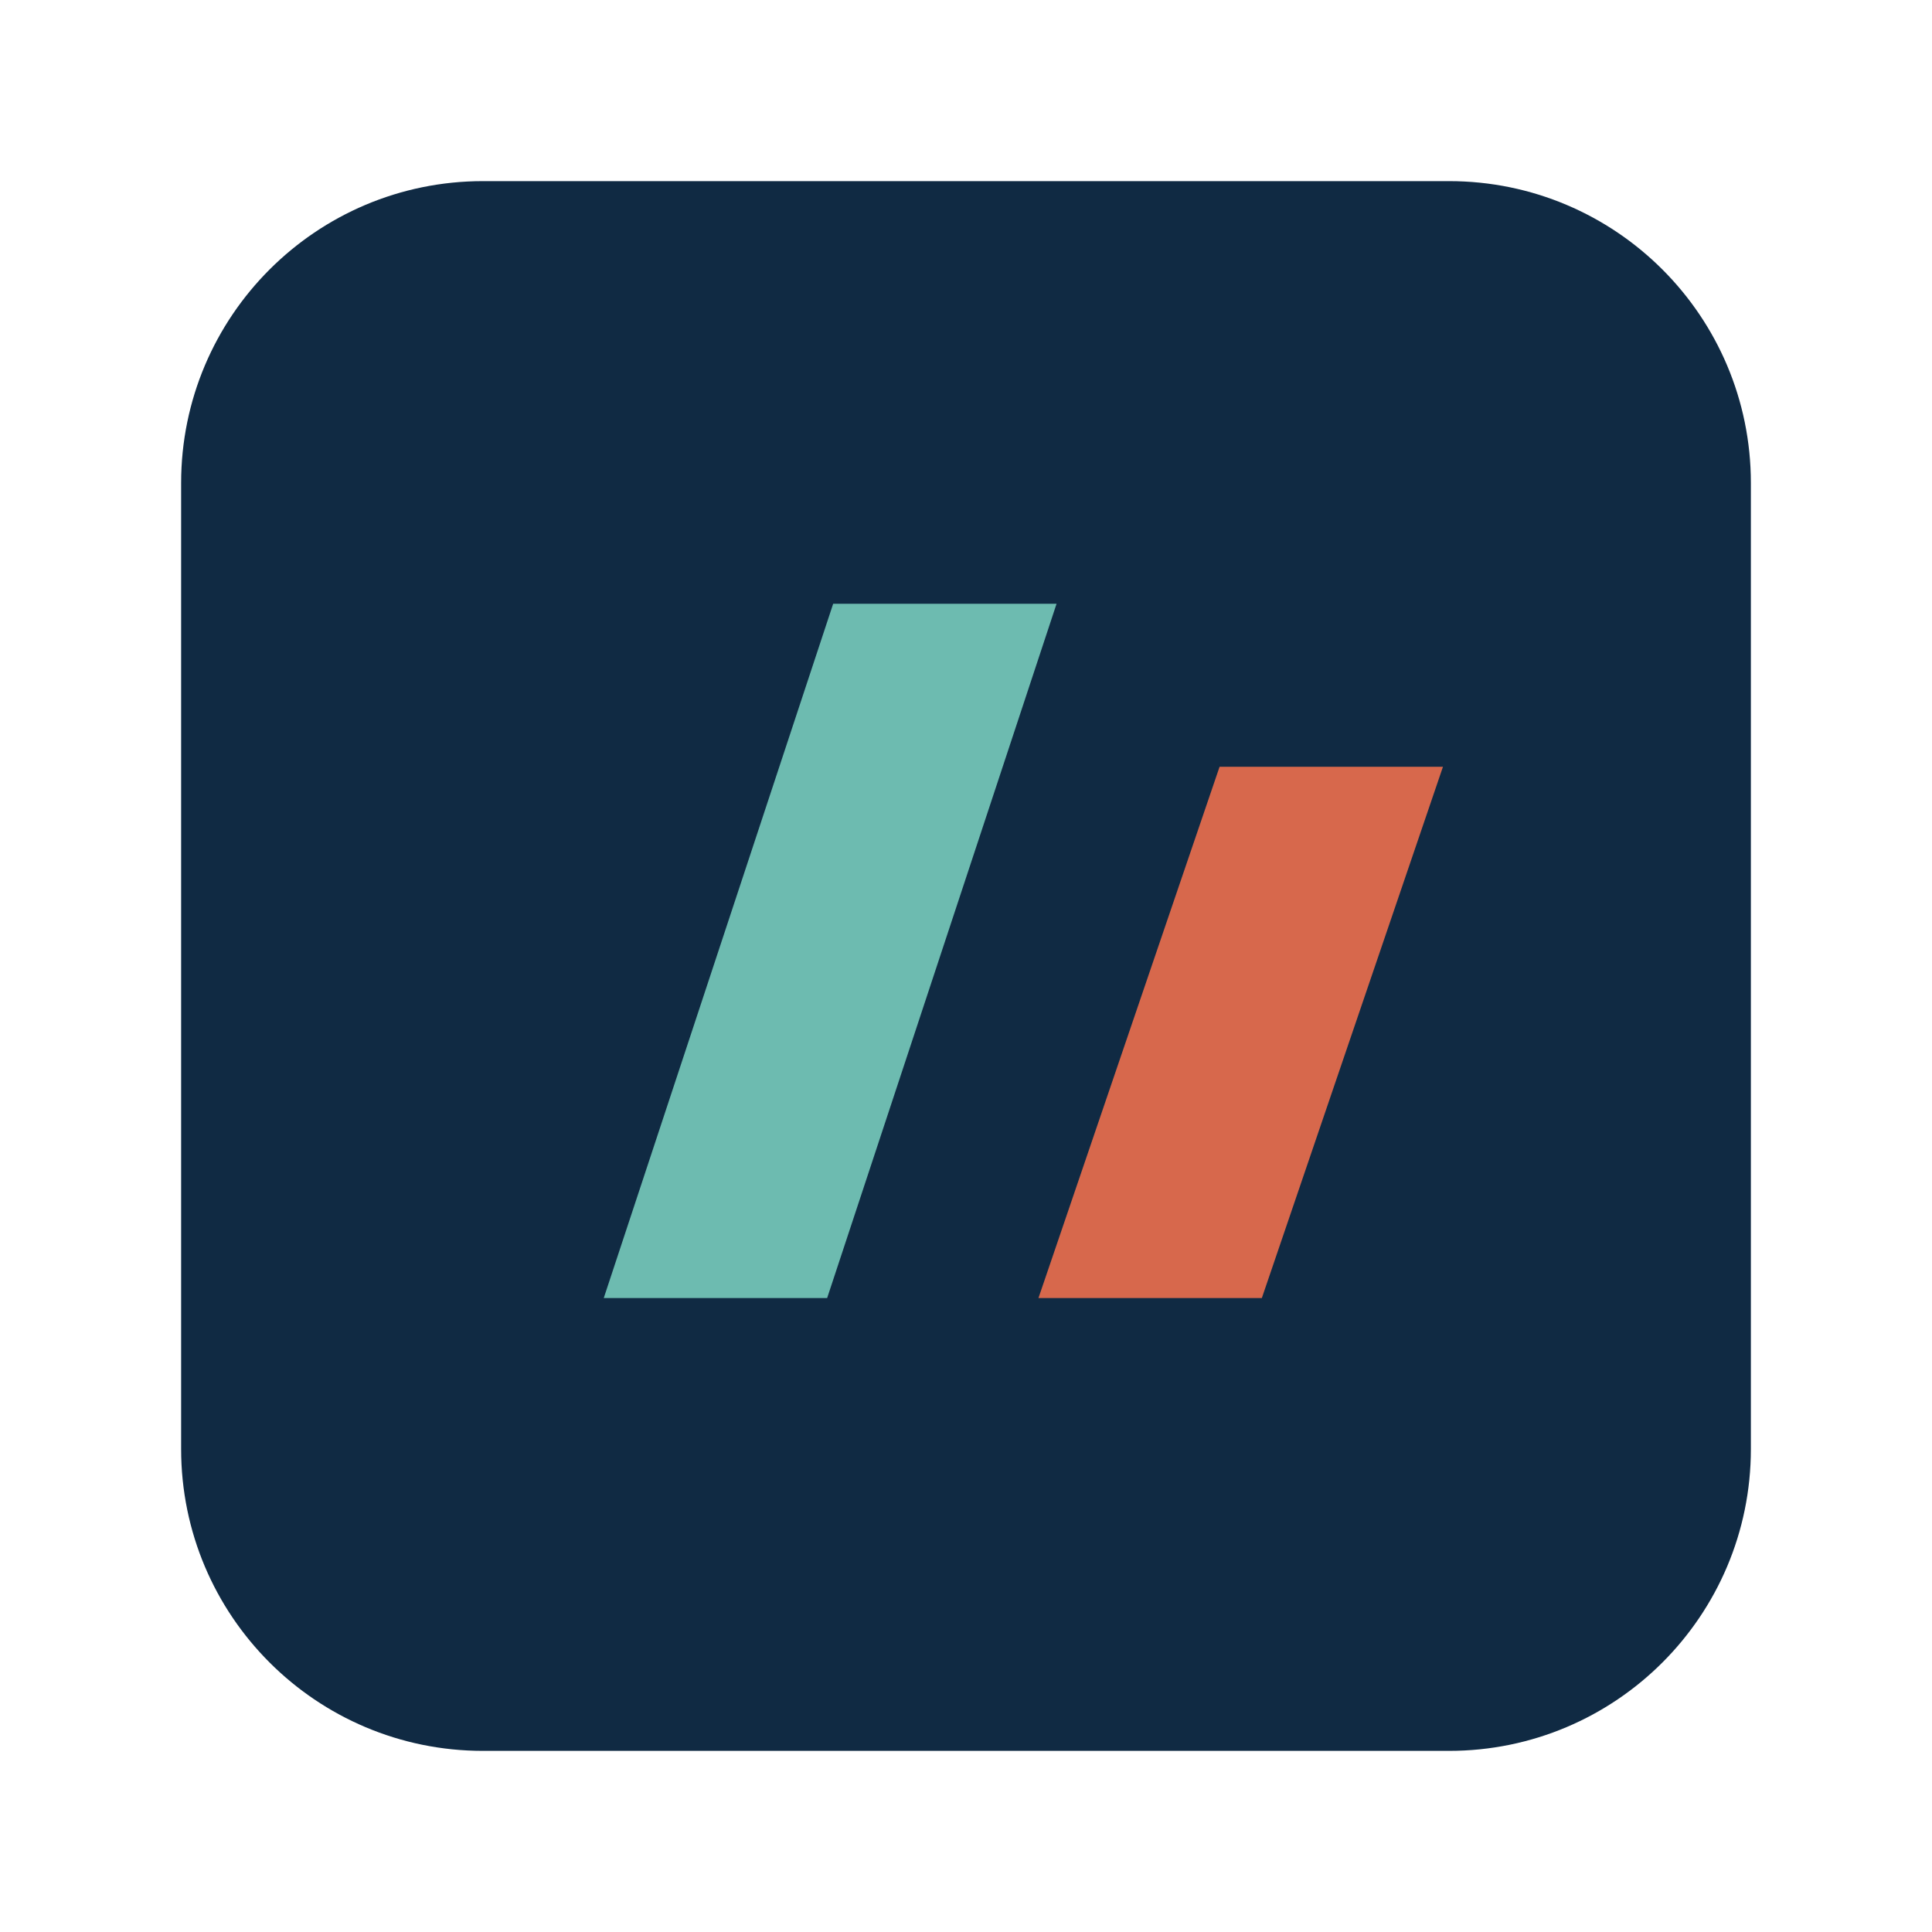
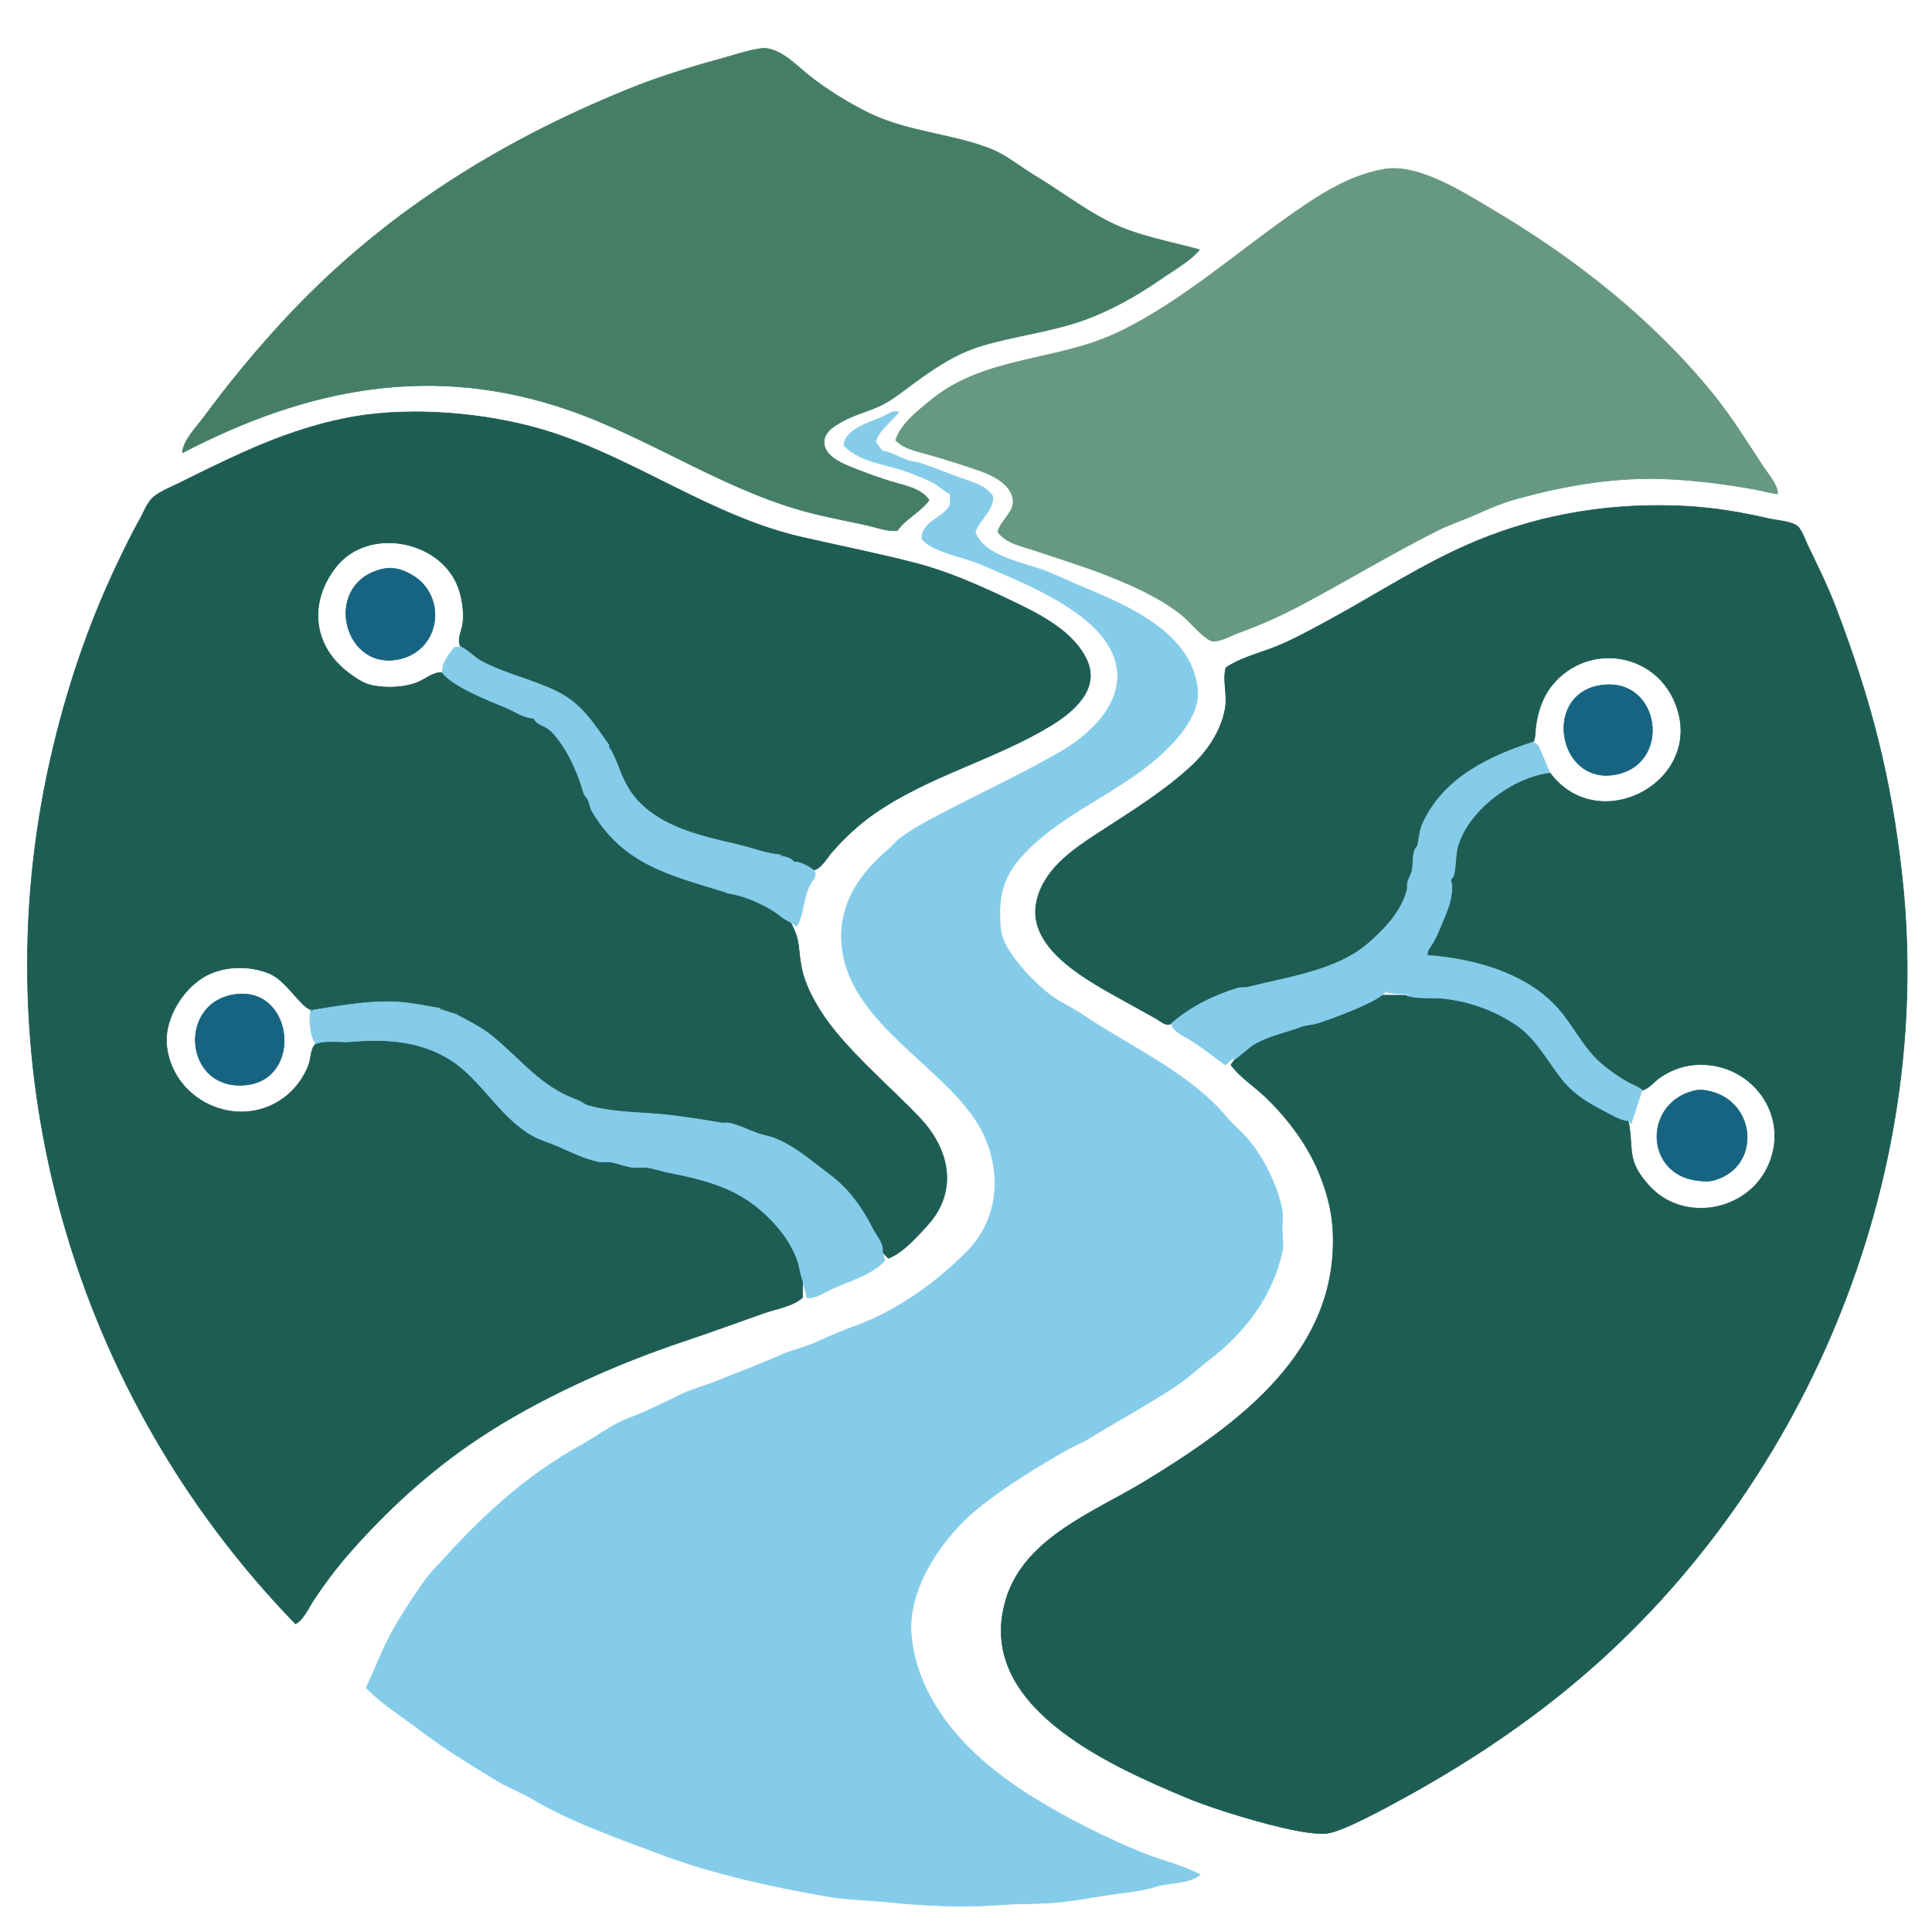
- <svg xmlns="http://www.w3.org/2000/svg" viewBox="0 0 32 32">
-   <rect x="3" y="3" width="26" height="26" rx="5" fill="#102a43" />
-   <path d="M10 21.5 13.8 10h3.7l-3.8 11.5z" fill="#6dbbb0" />
-   <path d="m17.2 21.5 3-8.8h3.7l-3 8.8z" fill="#d7684c" />
+ <svg xmlns="http://www.w3.org/2000/svg" viewBox="0 0 755 755" width="755" height="755">
+   <path d="M317.86 340.04C315.7 338.42 312.9 336.82 310.27 336.82C309.04 335.41 307.45 334.97 305.45 334.56C305.45 334.44 305.45 334.32 305.45 334.2C305.73 334.15 306.02 334.11 306.3 334.06C306.02 334.11 305.73 334.15 305.45 334.2C305.32 334.15 305.19 334.11 305.06 334.07C299.34 333.62 293.48 331.27 287.9 329.98C272.75 326.45 254.47 322.59 245.5 307.99C242.47 303.07 241.21 297.28 238.25 292.35C238.2 292.03 238.15 291.71 238.1 291.39C232.03 282.87 227.49 275.09 217.47 270.17C208.13 265.59 197.53 263.38 188.31 258.51C185.39 256.97 182.95 254.13 180.02 252.74C178.49 249.69 180.4 246.97 180.84 243.74C181.36 239.8 180.78 235.3 179.72 231.5C174.04 211.2 144 205.01 131.1 221.78C120.43 235.65 122.22 252.59 136.44 263.12C139.31 265.25 142.31 267.32 145.89 267.96C151.25 268.93 157.86 268.74 162.96 266.74C166.47 265.36 169.01 262.63 172.9 262.8C176.5 268.06 191.67 274.07 197.71 276.52C201.25 277.96 204.81 280.67 208.57 280.63C209.87 283.29 212.52 283.39 214.6 285.05C216.94 286.91 219.92 291.2 221.46 293.89C224.36 298.94 226.57 304.52 228.11 309.92C228.44 311.06 229.54 311.77 229.94 312.82C230.51 314.27 230.61 315.7 231.47 317.15C243.67 337.91 262.16 342.03 283.1 348.48C283.39 348.63 283.69 348.78 283.98 348.93C290.11 349.77 296.88 352.63 302.16 355.91C304.43 357.32 306.37 359.32 308.81 360.26C312.92 367.53 311.68 370.3 313.22 378.14C314.38 384.08 317.33 389.75 320.51 394.87C329.49 409.32 347.65 424.39 359.63 437.06C368.77 446.71 373.6 460.09 366.86 472.65C365.01 476.11 362.26 479.13 359.56 481.96C356.02 485.66 351.98 489.83 347.16 491.73C346.4 490.94 345.63 490.14 344.86 489.35C345.3 485.9 342.36 482.87 340.95 480.06C336.86 471.92 331.59 464.57 324.08 458.97C317.25 453.88 311.32 448.53 303.37 445.08C301.07 444.08 298.5 443.75 296.32 442.99C292.77 441.74 289.05 439.81 285.13 438.93C284.01 438.67 282.83 439.02 281.79 438.83C275.7 437.68 269.34 436.8 263.04 435.97C251.87 434.49 240.23 435.14 229.44 431.94C228.4 431.64 227.09 430.47 225.87 430.03C211.42 424.85 204.12 414.69 192.72 405.22C188.21 401.48 183.2 399.06 178.11 396.36C178.15 396.17 178.19 395.97 178.24 395.78C178.19 395.97 178.15 396.17 178.11 396.36C176.2 395.76 174.29 395.16 172.37 394.55C172.37 394.43 172.37 394.31 172.37 394.18C172.7 394.14 173.03 394.09 173.36 394.05C173.03 394.09 172.7 394.14 172.37 394.18C172.24 394.14 172.11 394.1 171.98 394.06C167.75 393.37 163.55 392.44 158.93 391.9C146.7 390.46 133.99 392.89 122.04 394.79C121.81 394.7 121.58 394.62 121.35 394.53C117.01 392.98 111.88 382.95 104.89 380.25C97.91 377.56 89.67 377.41 82.68 380.27C72.32 384.49 63.82 397.83 65.16 408.95C67.85 431.32 94.9 442.61 112.43 427.86C115.92 424.92 119.13 420.39 120.65 416.07C121.59 413.43 121.36 409.57 123.53 407.8C127.44 406.31 133.06 407.45 137.55 407.04C151.01 405.81 164.84 406.86 176.45 414.42C188.33 422.17 195.37 436.59 208.09 443.77C210.68 445.23 213.36 446.04 216.03 447.1C222.11 449.52 227.49 452.65 234.11 453.97C235.64 454.28 237.36 453.85 238.78 454.11C241.18 454.54 243.91 455.6 246.5 456.09C248.54 456.48 250.67 455.97 252.57 456.2C255.16 456.51 258.23 457.59 260.97 458.13C278.49 461.59 291.45 465.2 303.64 479.2C307.06 483.13 309.92 487.73 311.62 492.47C312.57 495.09 312.71 498.02 313.78 500.58C313.71 502.76 313.64 504.94 313.56 507.13C309.8 510.5 303.06 511.53 298.35 513.2C287.81 516.94 277.33 520.76 266.72 524.31C240.1 533.22 210.2 546.62 186.79 562.26C167.66 575.04 151.26 590.08 136.13 607.36C131.28 612.9 126.85 618.9 122.74 625C120.69 628.04 118.7 632.89 115.49 634.59C28.87 545.36 -7.83 418.28 19.72 296.64C25.66 270.41 34.15 244.85 45.74 220.51C48.6 214.5 51.48 208.5 54.76 202.7C56.29 199.99 57.59 196.17 60.06 194.18C62.99 191.82 67.05 190.29 70.4 188.61C78.59 184.51 86.74 180.54 95.09 176.77C109.94 170.05 126.81 164.25 143.07 162.13C166.06 159.12 194.06 161.98 216.01 169.15C249.44 180.09 278.72 201.96 313.18 209.89C328.14 213.33 343.24 216.28 358.09 220.15C370.83 223.48 383.23 229.05 395.09 234.7C405.87 239.84 419.7 246.61 424.84 258.2C429.84 269.44 419.28 278.3 410.74 283.5C388.71 296.91 363.05 303.09 341.71 317.92C335.5 322.24 330.06 327.36 325.09 333.01C323.04 335.34 320.91 339.51 317.86 340.04ZM482.73 413.81C485.51 411.85 487.95 409.21 491 407.54C496.46 404.55 502.82 403.36 508.5 401.18C510.39 400.46 512.72 400.48 514.68 399.88C519.99 398.27 536.06 392.22 539.88 388.92C543.09 388.93 546.31 388.94 549.53 388.95C553.55 390.44 559.41 389.68 563.79 390.14C574.25 391.23 583.86 394.69 592.61 400.57C600.44 405.84 605.07 415.13 610.94 422.34C615.26 427.64 621.17 431.14 627.15 434.2C629.93 435.62 633.2 437.78 636.29 437.95C638.62 449.36 635.23 453.16 644.38 463.3C657.59 477.97 682.47 473.67 690.79 455.99C700.35 435.69 683.85 414.25 662.05 416.14C657.1 416.57 652.53 418.4 648.47 421.24C646.34 422.73 644.26 425.56 641.7 426.04C640.27 424.76 638.54 424.24 636.81 423.31C632.42 420.95 628.01 417.88 624.38 414.44C617.84 408.25 614.22 399.98 608.09 393.38C595.59 379.94 575.34 374.61 557.8 373.36C557.56 371.29 559.31 369.69 560.29 367.86C562.54 363.64 564.34 358.85 565.91 354.77C566.84 352.36 567.51 348.35 567.37 345.78C567.34 345.13 566.87 344.5 566.98 343.84C567.08 343.27 567.84 342.84 568.02 342.21C569.03 338.69 568.64 334.61 569.61 331.04C573.51 316.71 591.15 303.6 605.65 301.94C624.74 327.78 666.71 305.17 654.75 274.97C646.68 254.59 620.31 250.94 606.59 267.69C602.78 272.35 600.98 277.99 600.16 283.88C599.87 285.96 600.14 288.08 599.16 289.98C581.8 295.61 564.04 304.12 556 321.77C554.7 324.64 554.66 327.63 553.96 330.43C553.85 330.89 553.14 331.39 552.92 331.98C551.92 334.61 552.35 337.55 551.86 340.14C551.57 341.7 550.36 343.39 550.01 345.09C549.84 345.94 550.08 346.94 549.88 347.72C547.75 356.21 541.03 363.19 534.56 368.79C522.36 379.34 502.72 381.97 487.69 385.77C486.44 386.09 485.04 385.79 483.74 386.16C474.75 388.79 464.91 393.66 457.83 399.97C455.65 401.14 454.13 399.41 452.21 398.3C448.11 395.94 443.95 393.71 439.82 391.4C426.61 383.97 401.02 371.22 405.08 352.35C407.75 339.92 418.9 332.24 428.86 325.74C441.6 317.44 454.97 309.36 466.09 298.89C472.36 292.99 477.72 284.68 478.92 276.04C479.59 271.17 477.76 265.58 479.06 260.97C484.48 257.12 492.38 255.21 498.58 252.72C505.56 249.91 512.14 246.23 518.75 242.66C538.29 232.09 556.99 219.6 577.59 211.16C603.58 200.5 630.8 196.35 658.82 197.82C669.72 198.39 680.62 200.23 691.25 202.68C694.46 203.43 698.99 203.56 701.84 205.24C704.04 206.53 705.35 210.88 706.41 213.07C710.24 221.05 714.21 229.02 717.36 237.29C731.13 273.45 739.03 303.71 743.29 342.34C756.4 460.96 705.04 583.93 613 659.53C593.05 675.91 571.97 689.72 549.39 702.17C543.08 705.64 525.18 715.53 518.84 716.4C510.96 717.48 491.32 711.76 483.18 709.28C476.27 707.17 469.51 704.94 462.85 702.14C432.58 689.43 380.25 666.03 393.27 624.53C400.75 600.66 428.1 590.68 447.53 578.83C484.04 556.58 523.66 527.95 520.85 480.24C520.41 472.84 518.45 465.77 515.71 458.93C511.18 447.63 503.44 437.3 494.72 428.86C490.39 424.67 484.51 420.94 481.01 416.11C481.58 415.34 482.16 414.58 482.73 413.81ZM229.26 313.03C229.26 313.15 229.27 313.26 229.27 313.38C229.27 313.37 229.26 313.36 229.26 313.35C229.37 313.36 229.49 313.37 229.6 313.38C229.49 313.26 229.37 313.15 229.26 313.03ZM270.63 324.86C270.51 324.94 270.4 325.02 270.28 325.1C270.4 325.21 270.51 325.33 270.63 325.44C270.73 325.33 270.83 325.21 270.93 325.1C270.83 325.02 270.73 324.94 270.63 324.86Z" fill="#1d5d54" fill-rule="evenodd" stroke="#1d5d54" stroke-width="0.25" stroke-linejoin="round" />
+   <path d="M351.22 161C348.38 164.95 343.44 167.87 342.13 172.72C343 173.87 343.88 175.02 344.75 176.17C348.04 176.72 351.4 178.67 354.64 179.92C355.99 180.45 357.56 180.43 358.9 180.83C364.5 182.5 369.88 184.92 375.36 186.82C379.79 188.36 385.45 189.82 388.03 194.09C388.18 199.61 382.86 202.9 381.09 207.88C384.34 217.3 399.51 219.77 407.85 222.88C412.64 224.66 417.28 227 421.99 228.95C440.03 236.46 466.18 247.14 468.01 269.94C468.79 279.69 459.35 289.87 452.62 295.81C436.87 309.74 415.98 317.45 401.15 332.55C393.74 340.11 390.56 346.84 390.73 357.5C390.78 360.85 390.89 364.44 392.16 367.5C395.31 375.06 406.32 386.66 413.36 390.83C416.56 392.72 420.16 394.62 423.33 396.75C441.89 409.2 464.64 419.24 479.01 436.21C481.48 439.14 484.67 441.8 487.27 444.75C493.52 451.85 499.62 464.05 501.09 473.34C501.39 475.24 501.09 477.1 501.03 478.99C500.93 482.26 501.77 485.99 501.05 489.2C497.14 506.65 486.49 520.72 472.33 531.49C468.48 534.42 464.95 537.84 460.98 540.57C449.49 548.46 437.09 554.94 425.33 562.25C422.85 563.79 420.02 564.81 417.52 566.23C405.55 573.05 393.32 580.44 382.51 589.08C368.66 600.14 354.35 620.57 356.12 639.26C357.53 654.05 364.74 667.62 374.52 678.62C383.07 688.24 393.69 696.32 404.6 702.99C417.95 711.17 431.7 718.01 446.13 723.98C453.56 727.04 461.94 728.84 468.97 732.59C464.6 736.31 456.67 735.55 451.39 737.31C446.38 738.97 440.82 739.42 435.59 740.15C429.13 741.04 422.61 742.26 416.11 743.1C408.08 744.15 399.81 743.71 391.71 744.33C376.7 745.48 361.38 744.83 346.47 743.24C338.68 742.41 330.75 742.41 323.03 741.04C300.73 737.08 278.47 732.27 257.33 724.27C240.53 717.92 223.38 712.04 207.73 702.81C203.49 700.3 198.72 698.56 194.48 696.01C183.98 689.68 173.45 683.2 163.69 675.77C156.73 670.47 149.17 665.84 143.06 659.5C145.36 655.08 147.25 650.11 149.34 645.45C153.61 635.92 159.6 626.79 165.65 618.22C168.4 614.32 171.73 611.1 174.91 607.61C190.24 590.85 206.88 575.92 226.77 564.97C233 561.54 239.14 556.69 245.78 554.2C252.63 551.62 259.38 548.28 265.96 545.05C270.34 542.89 275.23 541.69 279.68 539.88C287.9 536.53 296.35 533.49 304.42 529.85C309.55 527.53 315.28 526.4 320.37 523.96C325.24 521.62 330.41 519.62 335.47 517.74C351.09 511.92 366.55 500.74 378.17 488.82C392.29 474.34 391.64 452.46 380.5 436.53C364.5 413.63 328.87 397.01 328.83 365.78C328.81 351.56 337.08 340.45 347.49 331.71C349.03 330.42 350.28 328.71 351.93 327.47C356.93 323.71 362.69 320.74 368.16 317.87C383.43 309.86 399.37 302.52 414.39 293.85C429.59 285.07 444.22 268.78 432.51 251.09C422.95 236.64 398.15 226.86 382.78 220.31C376.6 217.67 364.41 215.67 360.25 210.64C360.14 203.92 367.74 202.89 370.86 198.07C371.75 196.69 371.25 194.52 371.29 193.06C368.78 191.8 366.78 189.6 364.21 188.35C360.95 186.77 357.55 185.41 354.15 184.19C346.13 181.33 335.91 180.5 329.77 174.1C330.35 167.43 340.28 165.06 345.39 162.7C347.78 161.59 348.66 160.43 351.22 161ZM180.02 252.74C182.95 254.13 185.39 256.97 188.31 258.51C197.53 263.38 208.13 265.59 217.47 270.17C227.49 275.09 232.03 282.87 238.1 291.39C238.15 291.71 238.2 292.03 238.25 292.35C241.21 297.28 242.47 303.07 245.5 307.99C254.47 322.59 272.75 326.45 287.9 329.98C293.48 331.27 299.34 333.62 305.06 334.07C305.19 334.23 305.32 334.4 305.45 334.56C307.45 334.97 309.04 335.41 310.27 336.82C312.9 336.82 315.7 338.42 317.86 340.04C318.98 341.38 318.6 341.63 318.2 343.29C313.62 348.33 314.69 356.42 311.31 362.02C310.48 361.43 309.64 360.84 308.81 360.26C306.37 359.32 304.43 357.32 302.16 355.91C296.88 352.63 290.11 349.77 283.98 348.93C283.69 348.78 283.39 348.63 283.1 348.48C262.16 342.03 243.67 337.91 231.47 317.15C230.61 315.7 230.51 314.27 229.94 312.82C229.54 311.77 228.44 311.06 228.11 309.92C226.57 304.52 224.36 298.94 221.46 293.89C219.92 291.2 216.94 286.91 214.6 285.05C212.52 283.39 209.87 283.29 208.57 280.63C204.81 280.67 201.25 277.96 197.71 276.52C191.67 274.07 176.5 268.06 172.9 262.8C172.81 258.7 175.2 256.14 177.55 253.03C178.37 252.93 179.19 252.83 180.02 252.74ZM599.16 289.98C599.8 290.43 600.43 290.87 601.07 291.31C602.6 294.85 604.12 298.4 605.65 301.94C591.15 303.6 573.51 316.71 569.61 331.04C568.64 334.61 569.03 338.69 568.02 342.21C567.84 342.84 567.08 343.27 566.98 343.84C566.87 344.5 567.34 345.13 567.37 345.78C567.51 348.35 566.84 352.36 565.91 354.77C564.34 358.85 562.54 363.64 560.29 367.86C559.31 369.69 557.56 371.29 557.8 373.36C575.34 374.61 595.59 379.94 608.09 393.38C614.22 399.98 617.84 408.25 624.38 414.44C628.01 417.88 632.42 420.95 636.81 423.31C638.54 424.24 640.27 424.76 641.7 426.04C640.28 430.36 638.86 434.68 637.44 439C637.06 438.65 636.68 438.3 636.29 437.95C633.2 437.78 629.93 435.62 627.15 434.2C621.17 431.14 615.26 427.64 610.94 422.34C605.07 415.13 600.44 405.84 592.61 400.57C583.86 394.69 574.25 391.23 563.79 390.14C559.41 389.68 553.55 390.44 549.53 388.95C550.22 388.81 550.91 388.67 551.6 388.53C548.41 388.17 544.52 388.68 541.6 387.5C541.03 387.97 540.45 388.44 539.88 388.92C536.06 392.22 519.99 398.27 514.68 399.88C512.72 400.48 510.39 400.46 508.5 401.18C502.82 403.36 496.46 404.55 491 407.54C487.95 409.21 485.51 411.85 482.73 413.81C481.47 413.14 480.22 415.2 478.86 416.1C473.89 412.65 469.24 408.76 464 405.72C461.73 404.41 458.11 402.63 457.83 399.97C464.91 393.66 474.75 388.79 483.74 386.16C485.04 385.79 486.44 386.09 487.69 385.77C502.72 381.97 522.36 379.34 534.56 368.79C541.03 363.19 547.75 356.21 549.88 347.72C550.08 346.94 549.84 345.94 550.01 345.09C550.36 343.39 551.57 341.7 551.86 340.14C552.35 337.55 551.92 334.61 552.92 331.98C553.14 331.39 553.85 330.89 553.96 330.43C554.66 327.63 554.7 324.64 556 321.77C564.04 304.12 581.8 295.61 599.16 289.98ZM171.98 394.06C172.11 394.22 172.24 394.39 172.37 394.55C174.29 395.16 176.2 395.76 178.11 396.36C183.2 399.06 188.21 401.48 192.72 405.22C204.12 414.69 211.42 424.85 225.87 430.03C227.09 430.47 228.4 431.64 229.44 431.94C240.23 435.14 251.87 434.49 263.04 435.97C269.34 436.8 275.7 437.68 281.79 438.83C282.83 439.02 284.01 438.67 285.13 438.93C289.05 439.81 292.77 441.74 296.32 442.99C298.5 443.75 301.07 444.08 303.37 445.08C311.32 448.53 317.25 453.88 324.08 458.97C331.59 464.57 336.86 471.92 340.95 480.06C342.36 482.87 345.3 485.9 344.86 489.35C345.18 490.45 345.49 491.55 345.8 492.65C340.03 498.6 331.58 500.57 324.32 504.03C321.55 505.35 318.48 507.54 315.36 507.13C314.84 504.94 314.31 502.76 313.78 500.58C312.71 498.02 312.57 495.09 311.62 492.47C309.92 487.73 307.06 483.13 303.64 479.2C291.45 465.2 278.49 461.59 260.97 458.13C258.23 457.59 255.16 456.51 252.57 456.2C250.67 455.97 248.54 456.48 246.5 456.09C243.91 455.6 241.18 454.54 238.78 454.11C237.36 453.85 235.64 454.28 234.11 453.97C227.49 452.65 222.11 449.52 216.03 447.1C213.36 446.04 210.68 445.23 208.09 443.77C195.37 436.59 188.33 422.17 176.45 414.42C164.84 406.86 151.01 405.81 137.55 407.04C133.06 407.45 127.44 406.31 123.53 407.8C121.36 406.21 120.6 397.77 121.42 395.04C121.62 394.96 121.83 394.87 122.04 394.79C133.99 392.89 146.7 390.46 158.93 391.9C163.55 392.44 167.75 393.37 171.98 394.06Z" fill="#85ccea" fill-rule="evenodd" stroke="#85ccea" stroke-width="0.25" stroke-linejoin="round" />
+   <path d="M468.78 97.56C464.78 102.28 458.55 105.62 453.51 109.14C444.39 115.49 434.2 121.22 423.74 125.01C410.66 129.74 396.43 131.18 383.13 135.27C372.34 138.58 363.18 145.2 354.24 151.86C350.85 154.39 347.17 157.17 343.28 158.86C338.42 160.98 333.32 162.3 328.65 164.96C325.28 166.87 321.24 169.52 322.17 174.04C323.06 178.29 328.23 180.77 331.81 182.24C337.72 184.65 343.91 186.97 350.06 188.7C354.61 189.99 360.39 191.32 363.08 195.47C359.59 200.18 354.12 202.54 350.61 207.37C346.59 207.75 342.38 206.03 338.45 205.18C332.22 203.83 325.94 202.59 319.71 201.14C285.19 193.07 255.96 172 222.7 160.37C169.45 141.74 120.18 151.48 71.36 176.93C71.33 172.4 77.02 166.59 79.76 162.88C89.21 150.04 99.21 137.92 109.99 126.17C148.11 84.66 193.78 55.86 245.56 34.83C257.72 29.89 270.3 26.08 282.94 22.63C286.75 21.59 296.06 18.45 299.59 18.94C305.7 19.79 310.94 25.26 315.46 28.96C322.35 34.59 332.4 40.84 340.45 44.62C355.2 51.55 371.89 52.31 386.99 58.15C393.21 60.56 398.48 65.1 404.15 68.49C414.01 74.39 423.21 81.56 433.5 86.74C444.3 92.18 457.22 94.43 468.78 97.56ZM270.63 324.86C270.73 324.94 270.83 325.02 270.93 325.1C270.83 325.21 270.73 325.33 270.63 325.44C270.51 325.33 270.4 325.21 270.28 325.1C270.4 325.02 270.51 324.94 270.63 324.86ZM305.45 334.2C305.73 334.15 306.02 334.11 306.3 334.06C306.02 334.11 305.73 334.15 305.45 334.2ZM305.06 334.07C305.19 334.11 305.32 334.15 305.45 334.2C305.45 334.32 305.45 334.44 305.45 334.56C305.32 334.4 305.19 334.23 305.06 334.07ZM172.37 394.18C172.7 394.14 173.03 394.09 173.36 394.05C173.03 394.09 172.7 394.14 172.37 394.18ZM171.98 394.06C172.11 394.1 172.24 394.14 172.37 394.18C172.37 394.31 172.37 394.43 172.37 394.55C172.24 394.39 172.11 394.22 171.98 394.06ZM178.11 396.36C178.15 396.17 178.19 395.97 178.24 395.78C178.19 395.97 178.15 396.17 178.11 396.36Z" fill="#457e67" fill-rule="evenodd" stroke="#457e67" stroke-width="0.25" stroke-linejoin="round" />
+   <path d="M694.67 192.98C691.57 192.7 688.7 191.74 685.66 191.2C674.52 189.2 663.1 187.74 651.75 187.19C631.49 186.2 610.62 189.81 591.39 195.32C586.35 196.76 581.4 198.93 576.64 201.06C571.79 203.24 566.68 204.83 561.91 207.23C544.51 215.99 527.81 226 510.68 235.24C502.08 239.87 493.26 243.98 484.06 247.27C481.1 248.32 477.21 250.69 474.03 250.54C471.08 250.4 464.28 242.21 461.49 240.04C452.59 233.12 441.53 228.28 431.13 224.27C422.51 220.95 413.69 218.25 404.96 215.29C399.64 213.49 393.51 212.56 389.93 207.88C390.95 203.48 396.32 200.29 395.91 195.47C395.36 189.19 387.62 185.55 382.53 183.8C375.81 181.49 369.01 179.34 362.15 177.42C357.92 176.24 353.16 175.3 350.03 172.03C351.83 165.77 359.45 159.86 364.42 155.87C384.79 139.54 412.23 141.08 435.19 130.7C458.16 120.32 480.48 101.15 501.1 86.36C513.09 77.76 526.1 68.67 540.92 66.13C554.3 63.84 571.94 75.26 583.11 81.87C615.39 100.99 645.33 124.43 669.22 153.72C676.57 162.74 682.59 172.57 688.98 182.26C690.83 185.07 694.84 189.71 694.67 192.98ZM283.1 348.48C283.39 348.63 283.69 348.78 283.98 348.93C283.69 348.78 283.39 348.63 283.1 348.48ZM121.35 394.53C121.58 394.62 121.81 394.7 122.04 394.79C121.83 394.87 121.62 394.96 121.42 395.04C121.39 394.87 121.37 394.7 121.35 394.53Z" fill="#669882" fill-rule="evenodd" stroke="#669882" stroke-width="0.25" stroke-linejoin="round" />
+   <path d="M150.1 222.26C153.26 221.62 156.33 222.43 159.19 223.76C175.49 231.32 172.77 255.03 154.77 257.8C133.4 261.08 126.19 227.1 150.1 222.26ZM625.84 267.78C649.14 264.55 653.61 299.37 630.55 302.79C608.62 306.05 602.88 270.95 625.84 267.78ZM238.1 291.39C238.15 291.71 238.2 292.03 238.25 292.35C238.2 292.03 238.15 291.71 238.1 291.39ZM229.26 313.03C229.37 313.15 229.49 313.26 229.6 313.38C229.49 313.37 229.37 313.36 229.26 313.35C229.26 313.36 229.27 313.37 229.27 313.38C229.27 313.26 229.26 313.15 229.26 313.03ZM92.92 388.51C114.65 386.5 118.23 421.62 96.18 423.98C71.64 426.6 69.02 390.72 92.92 388.51ZM661.75 426.34C664.41 425.66 666.63 426.02 669.19 426.74C686.25 431.53 687.92 455.57 670.4 461.03C667.81 461.84 665.55 461.62 662.95 461.27C642.81 458.58 642.32 431.34 661.75 426.34Z" fill="#166481" fill-rule="evenodd" stroke="#166481" stroke-width="0.25" stroke-linejoin="round" />
</svg>
